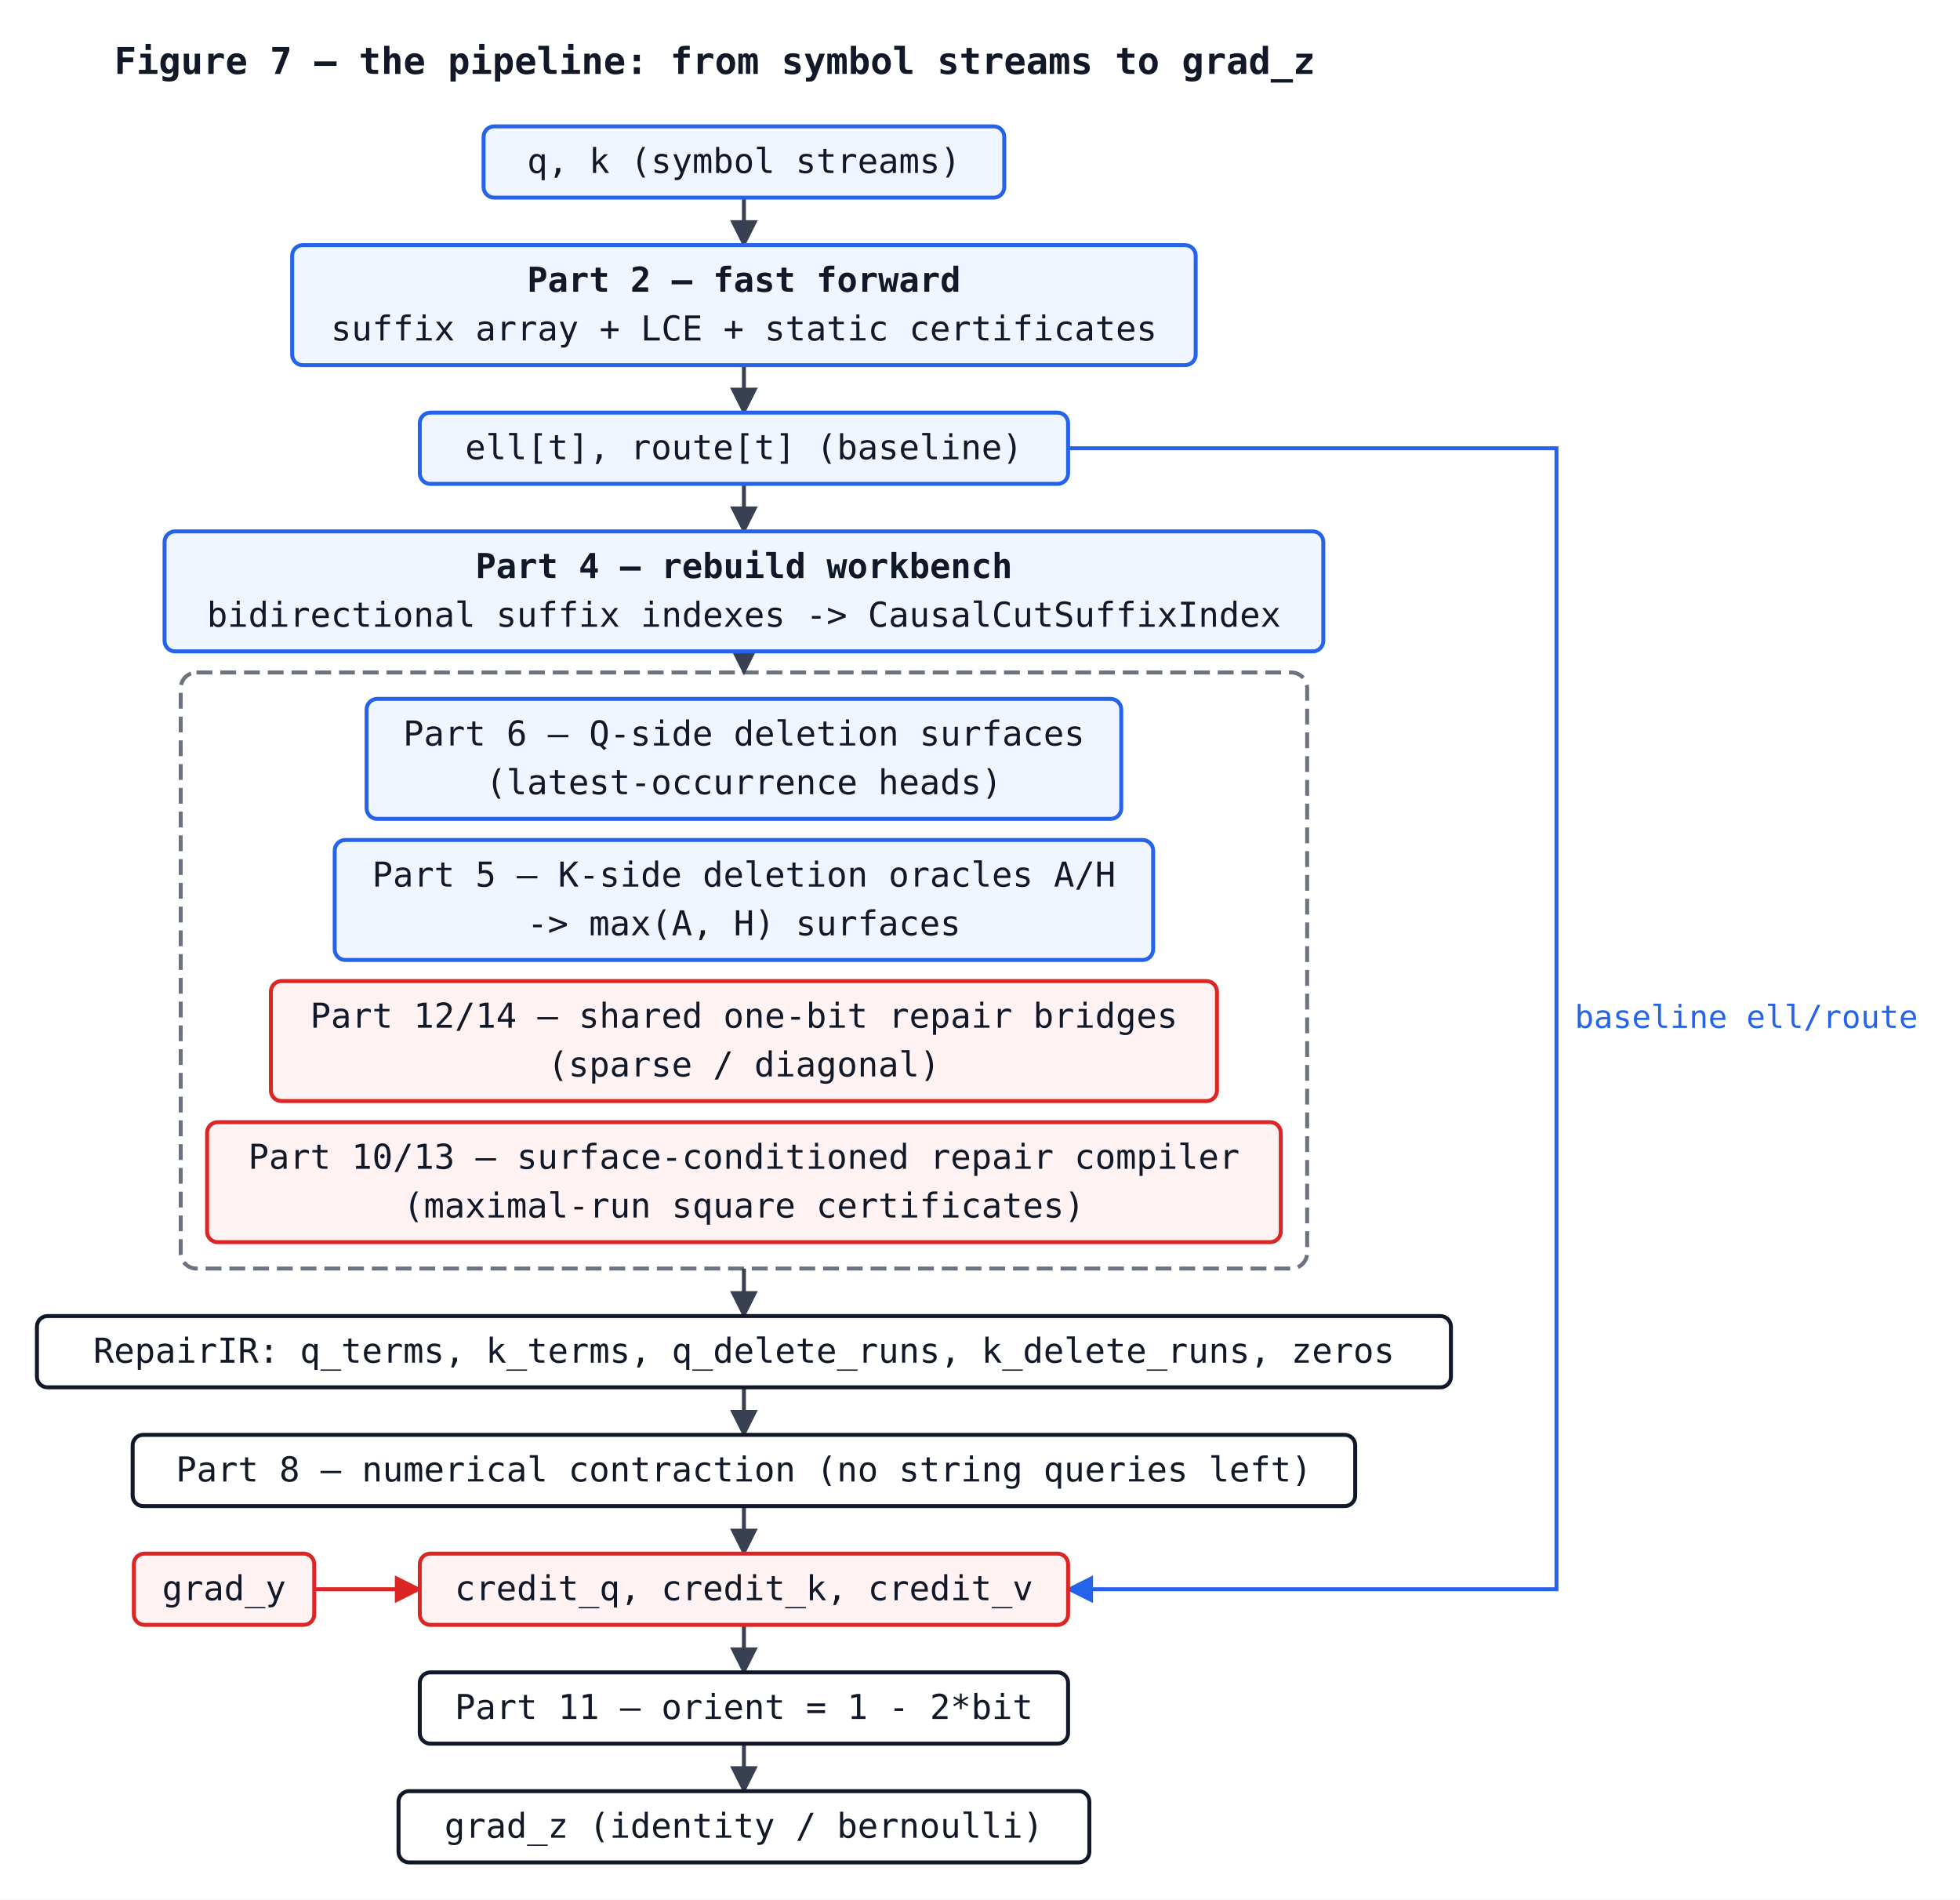
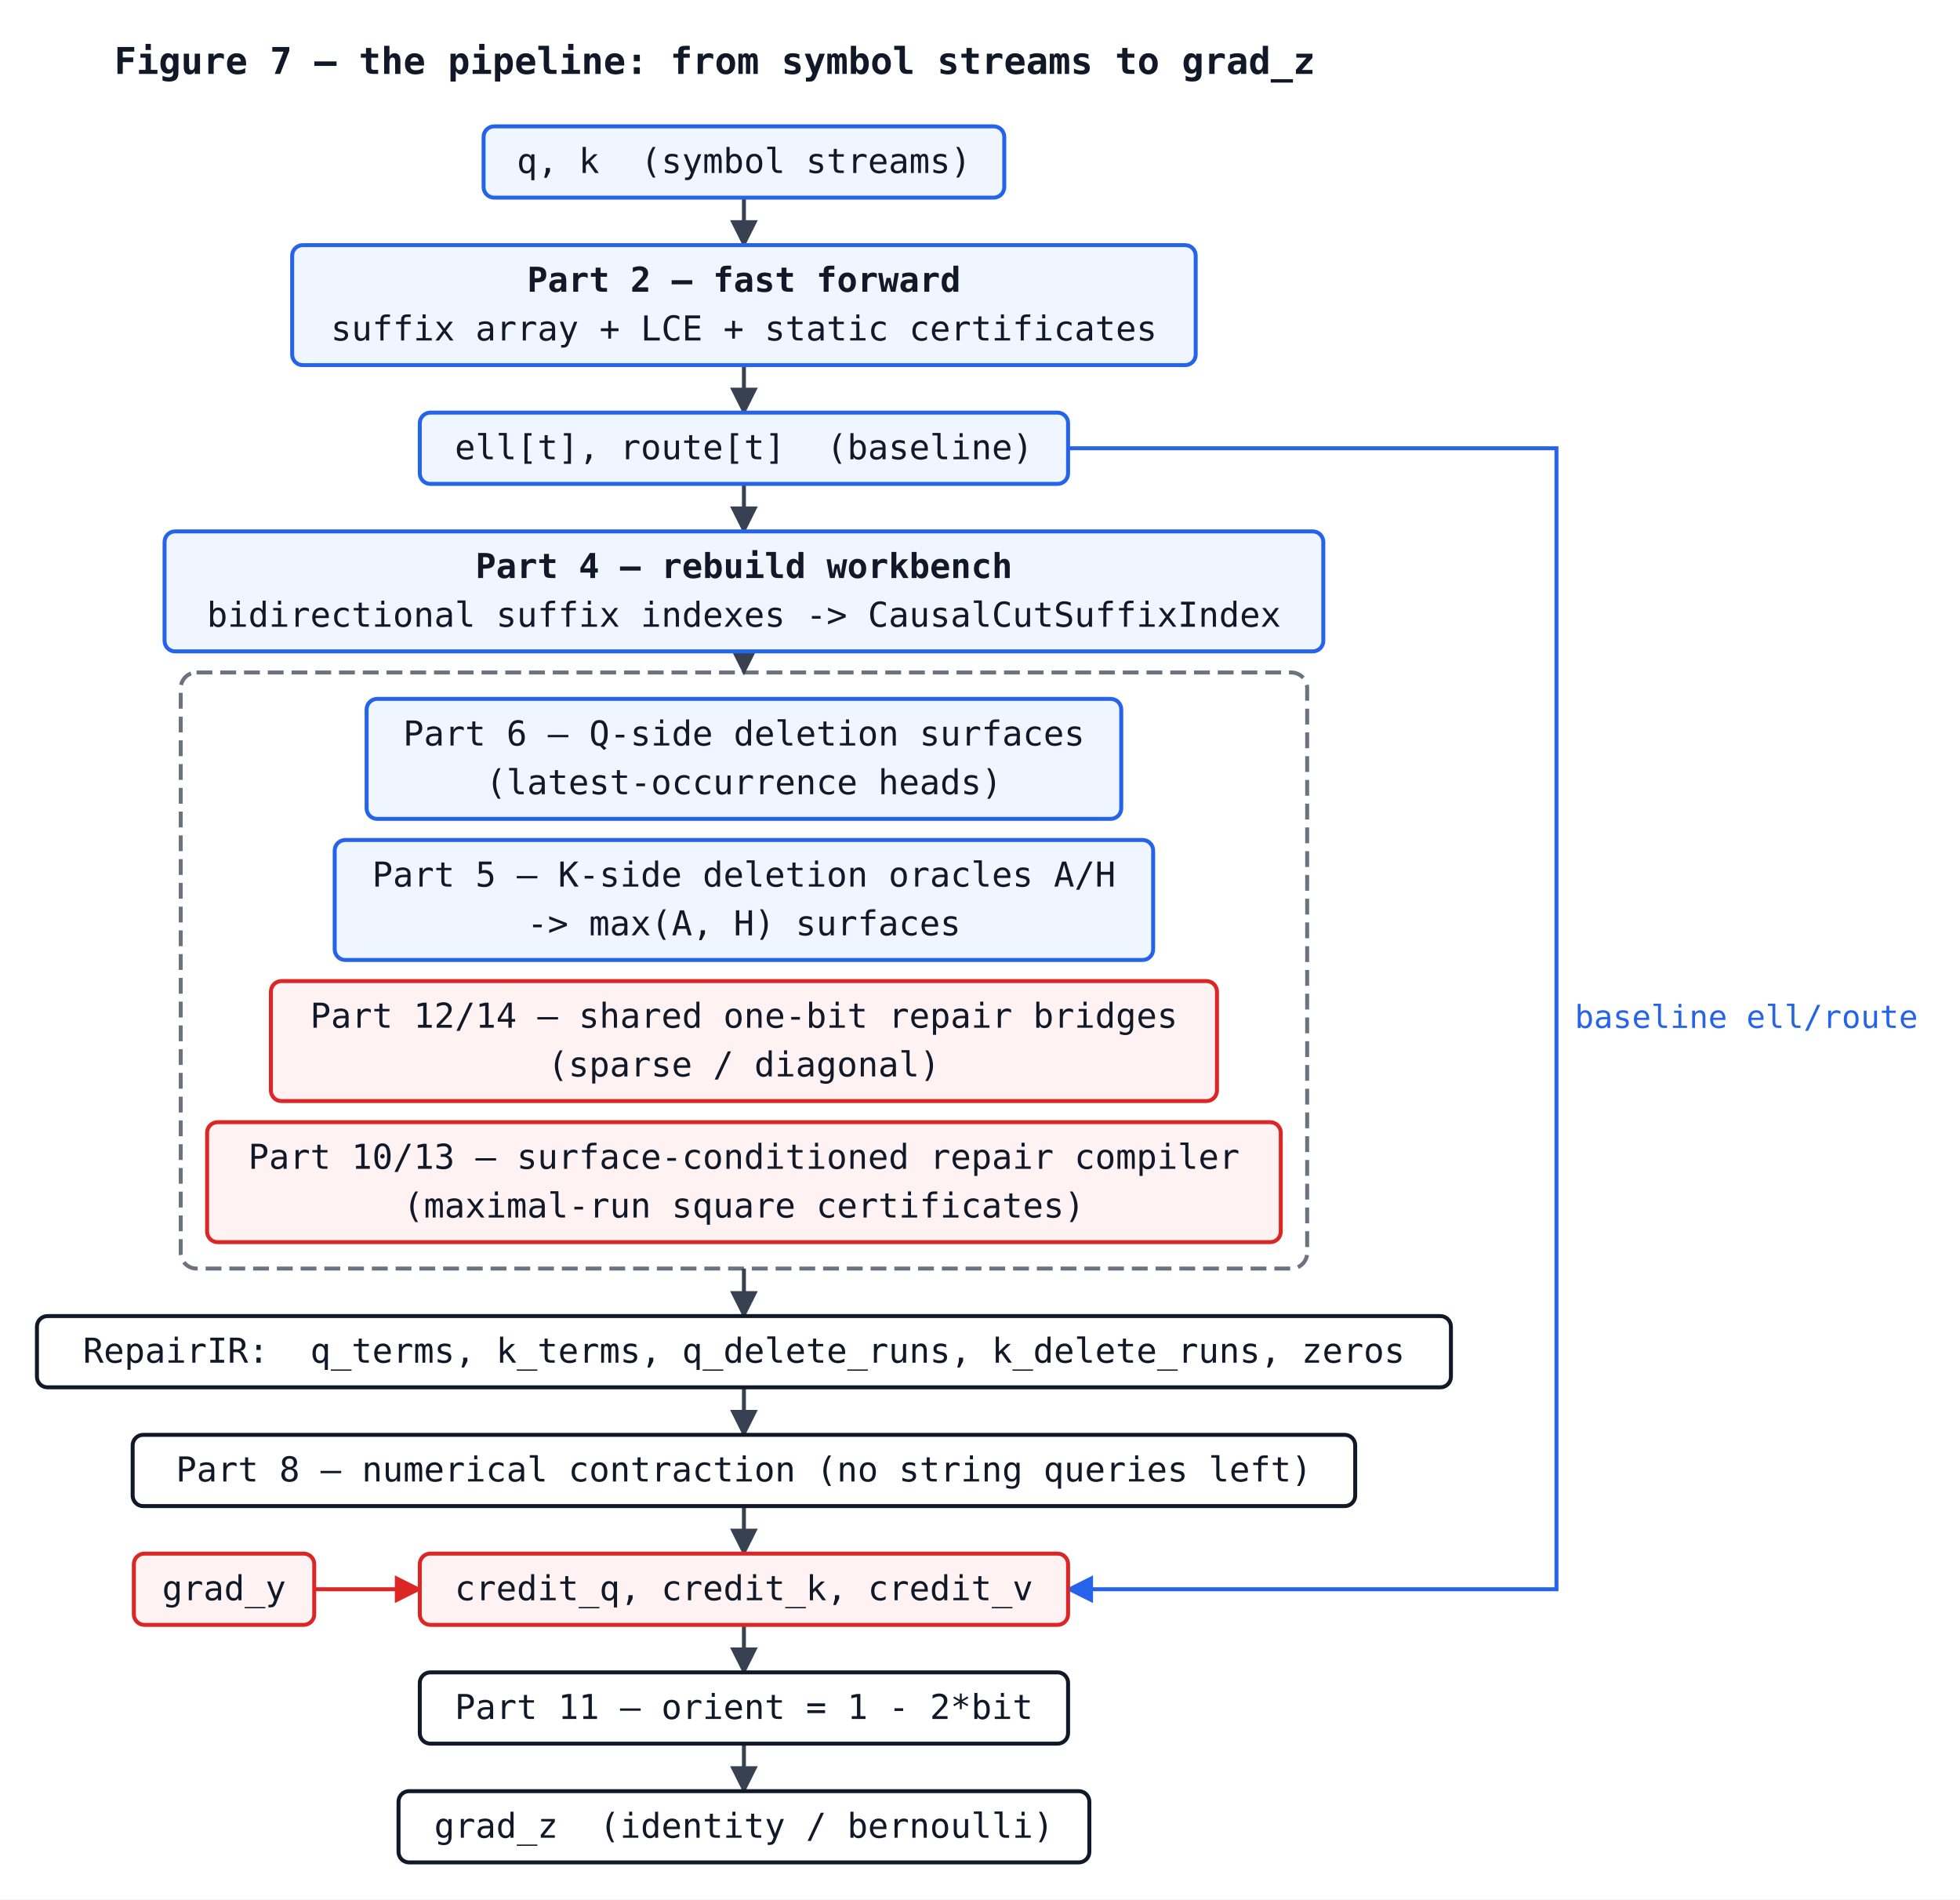
- <svg xmlns="http://www.w3.org/2000/svg" width="742.76" height="719.64" viewBox="0 0 742.76 719.64" role="img" aria-label="Figure 7 — the pipeline: from symbol streams to grad_z">
+ <svg xmlns="http://www.w3.org/2000/svg" xml:space="preserve" width="742.76" height="719.64" viewBox="0 0 742.76 719.64" role="img" aria-label="Figure 7 — the pipeline: from symbol streams to grad_z">
  <defs>
    <marker id="arr-2563eb" viewBox="0 0 10 10" refX="9" refY="5" markerWidth="7" markerHeight="7" orient="auto-start-reverse">
      <path d="M 0 0 L 10 5 L 0 10 z" fill="#2563eb" />
    </marker>
    <marker id="arr-dc2626" viewBox="0 0 10 10" refX="9" refY="5" markerWidth="7" markerHeight="7" orient="auto-start-reverse">
      <path d="M 0 0 L 10 5 L 0 10 z" fill="#dc2626" />
    </marker>
    <marker id="arr-374151" viewBox="0 0 10 10" refX="9" refY="5" markerWidth="7" markerHeight="7" orient="auto-start-reverse">
      <path d="M 0 0 L 10 5 L 0 10 z" fill="#374151" />
    </marker>
  </defs>
  <rect x="0" y="0" width="742.76" height="719.64" fill="#ffffff" />
  <rect x="68.48" y="254.8" width="426.88" height="225.84" rx="6" fill="none" stroke="#6b7280" stroke-width="1.5" stroke-dasharray="6,3" />
  <path d="M 281.92 74.88 L 281.92 92.88" fill="none" stroke="#374151" stroke-width="1.5" marker-end="url(#arr-374151)" />
  <path d="M 281.92 138.34 L 281.92 156.34" fill="none" stroke="#374151" stroke-width="1.5" marker-end="url(#arr-374151)" />
  <path d="M 281.92 183.34 L 281.92 201.34" fill="none" stroke="#374151" stroke-width="1.5" marker-end="url(#arr-374151)" />
  <path d="M 281.92 246.8 L 281.92 254.8" fill="none" stroke="#374151" stroke-width="1.5" marker-end="url(#arr-374151)" />
  <path d="M 281.92 480.64 L 281.92 498.64" fill="none" stroke="#374151" stroke-width="1.5" marker-end="url(#arr-374151)" />
  <path d="M 281.92 525.64 L 281.92 543.64" fill="none" stroke="#374151" stroke-width="1.5" marker-end="url(#arr-374151)" />
  <path d="M 281.92 570.64 L 281.92 588.64" fill="none" stroke="#374151" stroke-width="1.5" marker-end="url(#arr-374151)" />
  <path d="M 281.92 615.64 L 281.92 633.64" fill="none" stroke="#374151" stroke-width="1.5" marker-end="url(#arr-374151)" />
  <path d="M 281.92 660.64 L 281.92 678.64" fill="none" stroke="#374151" stroke-width="1.5" marker-end="url(#arr-374151)" />
  <path d="M 404.76 169.84 L 589.84 169.84 L 589.84 602.14 L 404.76 602.14" fill="none" stroke="#2563eb" stroke-width="1.5" marker-end="url(#arr-2563eb)" />
  <path d="M 119.08 602.14 L 159.08 602.14" fill="none" stroke="#dc2626" stroke-width="1.5" marker-end="url(#arr-dc2626)" />
  <rect x="183.26" y="47.88" width="197.32" height="27" rx="4" fill="#eff6ff" stroke="#2563eb" stroke-width="1.5" />
  <text x="281.92" y="65.54" font-family="Consolas,Menlo,monospace" font-size="13" fill="#111827" text-anchor="middle">q, k  (symbol streams)</text>
  <rect x="110.72" y="92.88" width="342.4" height="45.46" rx="4" fill="#eff6ff" stroke="#2563eb" stroke-width="1.5" />
  <text x="281.92" y="110.54" font-family="Consolas,Menlo,monospace" font-size="13" fill="#111827" text-anchor="middle" font-weight="bold">Part 2 — fast forward</text>
  <text x="281.92" y="129" font-family="Consolas,Menlo,monospace" font-size="13" fill="#111827" text-anchor="middle">suffix array + LCE + static certificates</text>
  <rect x="159.08" y="156.34" width="245.68" height="27" rx="4" fill="#eff6ff" stroke="#2563eb" stroke-width="1.5" />
  <text x="281.92" y="174" font-family="Consolas,Menlo,monospace" font-size="13" fill="#111827" text-anchor="middle">ell[t], route[t]  (baseline)</text>
  <rect x="62.36" y="201.34" width="439.12" height="45.46" rx="4" fill="#eff6ff" stroke="#2563eb" stroke-width="1.5" />
  <text x="281.92" y="219" font-family="Consolas,Menlo,monospace" font-size="13" fill="#111827" text-anchor="middle" font-weight="bold">Part 4 — rebuild workbench</text>
  <text x="281.92" y="237.46" font-family="Consolas,Menlo,monospace" font-size="13" fill="#111827" text-anchor="middle">bidirectional suffix indexes -&gt; CausalCutSuffixIndex</text>
  <rect x="138.93" y="264.8" width="285.98" height="45.46" rx="4" fill="#eff6ff" stroke="#2563eb" stroke-width="1.5" />
  <text x="281.92" y="282.46" font-family="Consolas,Menlo,monospace" font-size="13" fill="#111827" text-anchor="middle">Part 6 — Q-side deletion surfaces</text>
  <text x="281.92" y="300.92" font-family="Consolas,Menlo,monospace" font-size="13" fill="#111827" text-anchor="middle">(latest-occurrence heads)</text>
  <rect x="126.84" y="318.26" width="310.16" height="45.46" rx="4" fill="#eff6ff" stroke="#2563eb" stroke-width="1.5" />
  <text x="281.92" y="335.92" font-family="Consolas,Menlo,monospace" font-size="13" fill="#111827" text-anchor="middle">Part 5 — K-side deletion oracles A/H</text>
  <text x="281.92" y="354.38" font-family="Consolas,Menlo,monospace" font-size="13" fill="#111827" text-anchor="middle">-&gt; max(A, H) surfaces</text>
  <rect x="102.66" y="371.72" width="358.52" height="45.46" rx="4" fill="#fef2f2" stroke="#dc2626" stroke-width="1.5" />
  <text x="281.92" y="389.38" font-family="Consolas,Menlo,monospace" font-size="13" fill="#111827" text-anchor="middle">Part 12/14 — shared one-bit repair bridges</text>
  <text x="281.92" y="407.84" font-family="Consolas,Menlo,monospace" font-size="13" fill="#111827" text-anchor="middle">(sparse / diagonal)</text>
  <rect x="78.48" y="425.18" width="406.88" height="45.46" rx="4" fill="#fef2f2" stroke="#dc2626" stroke-width="1.5" />
  <text x="281.92" y="442.84" font-family="Consolas,Menlo,monospace" font-size="13" fill="#111827" text-anchor="middle">Part 10/13 — surface-conditioned repair compiler</text>
  <text x="281.92" y="461.3" font-family="Consolas,Menlo,monospace" font-size="13" fill="#111827" text-anchor="middle">(maximal-run square certificates)</text>
  <rect x="14" y="498.64" width="535.84" height="27" rx="4" fill="#ffffff" stroke="#111827" stroke-width="1.5" />
  <text x="281.92" y="516.3" font-family="Consolas,Menlo,monospace" font-size="13" fill="#111827" text-anchor="middle">RepairIR:  q_terms, k_terms, q_delete_runs, k_delete_runs, zeros</text>
  <rect x="50.27" y="543.64" width="463.3" height="27" rx="4" fill="#ffffff" stroke="#111827" stroke-width="1.5" />
  <text x="281.92" y="561.3" font-family="Consolas,Menlo,monospace" font-size="13" fill="#111827" text-anchor="middle">Part 8 — numerical contraction (no string queries left)</text>
  <rect x="159.08" y="588.64" width="245.68" height="27" rx="4" fill="#fef2f2" stroke="#dc2626" stroke-width="1.5" />
  <text x="281.92" y="606.3" font-family="Consolas,Menlo,monospace" font-size="13" fill="#111827" text-anchor="middle">credit_q, credit_k, credit_v</text>
  <rect x="159.08" y="633.64" width="245.68" height="27" rx="4" fill="#ffffff" stroke="#111827" stroke-width="1.5" />
  <text x="281.92" y="651.3" font-family="Consolas,Menlo,monospace" font-size="13" fill="#111827" text-anchor="middle">Part 11 — orient = 1 - 2*bit</text>
  <rect x="151.02" y="678.64" width="261.8" height="27" rx="4" fill="#ffffff" stroke="#111827" stroke-width="1.5" />
  <text x="281.92" y="696.3" font-family="Consolas,Menlo,monospace" font-size="13" fill="#111827" text-anchor="middle">grad_z  (identity / bernoulli)</text>
  <rect x="50.72" y="588.64" width="68.36" height="27" rx="4" fill="#fef2f2" stroke="#dc2626" stroke-width="1.5" />
  <text x="84.9" y="606.3" font-family="Consolas,Menlo,monospace" font-size="13" fill="#111827" text-anchor="middle">grad_y</text>
  <text x="43.26" y="28" font-family="Consolas,Menlo,monospace" font-size="14" fill="#111827" text-anchor="start" font-weight="bold">Figure 7 — the pipeline: from symbol streams to grad_z</text>
  <text x="661.8" y="389.47" font-family="Consolas,Menlo,monospace" font-size="12" fill="#2563eb" text-anchor="middle">baseline ell/route</text>
</svg>
